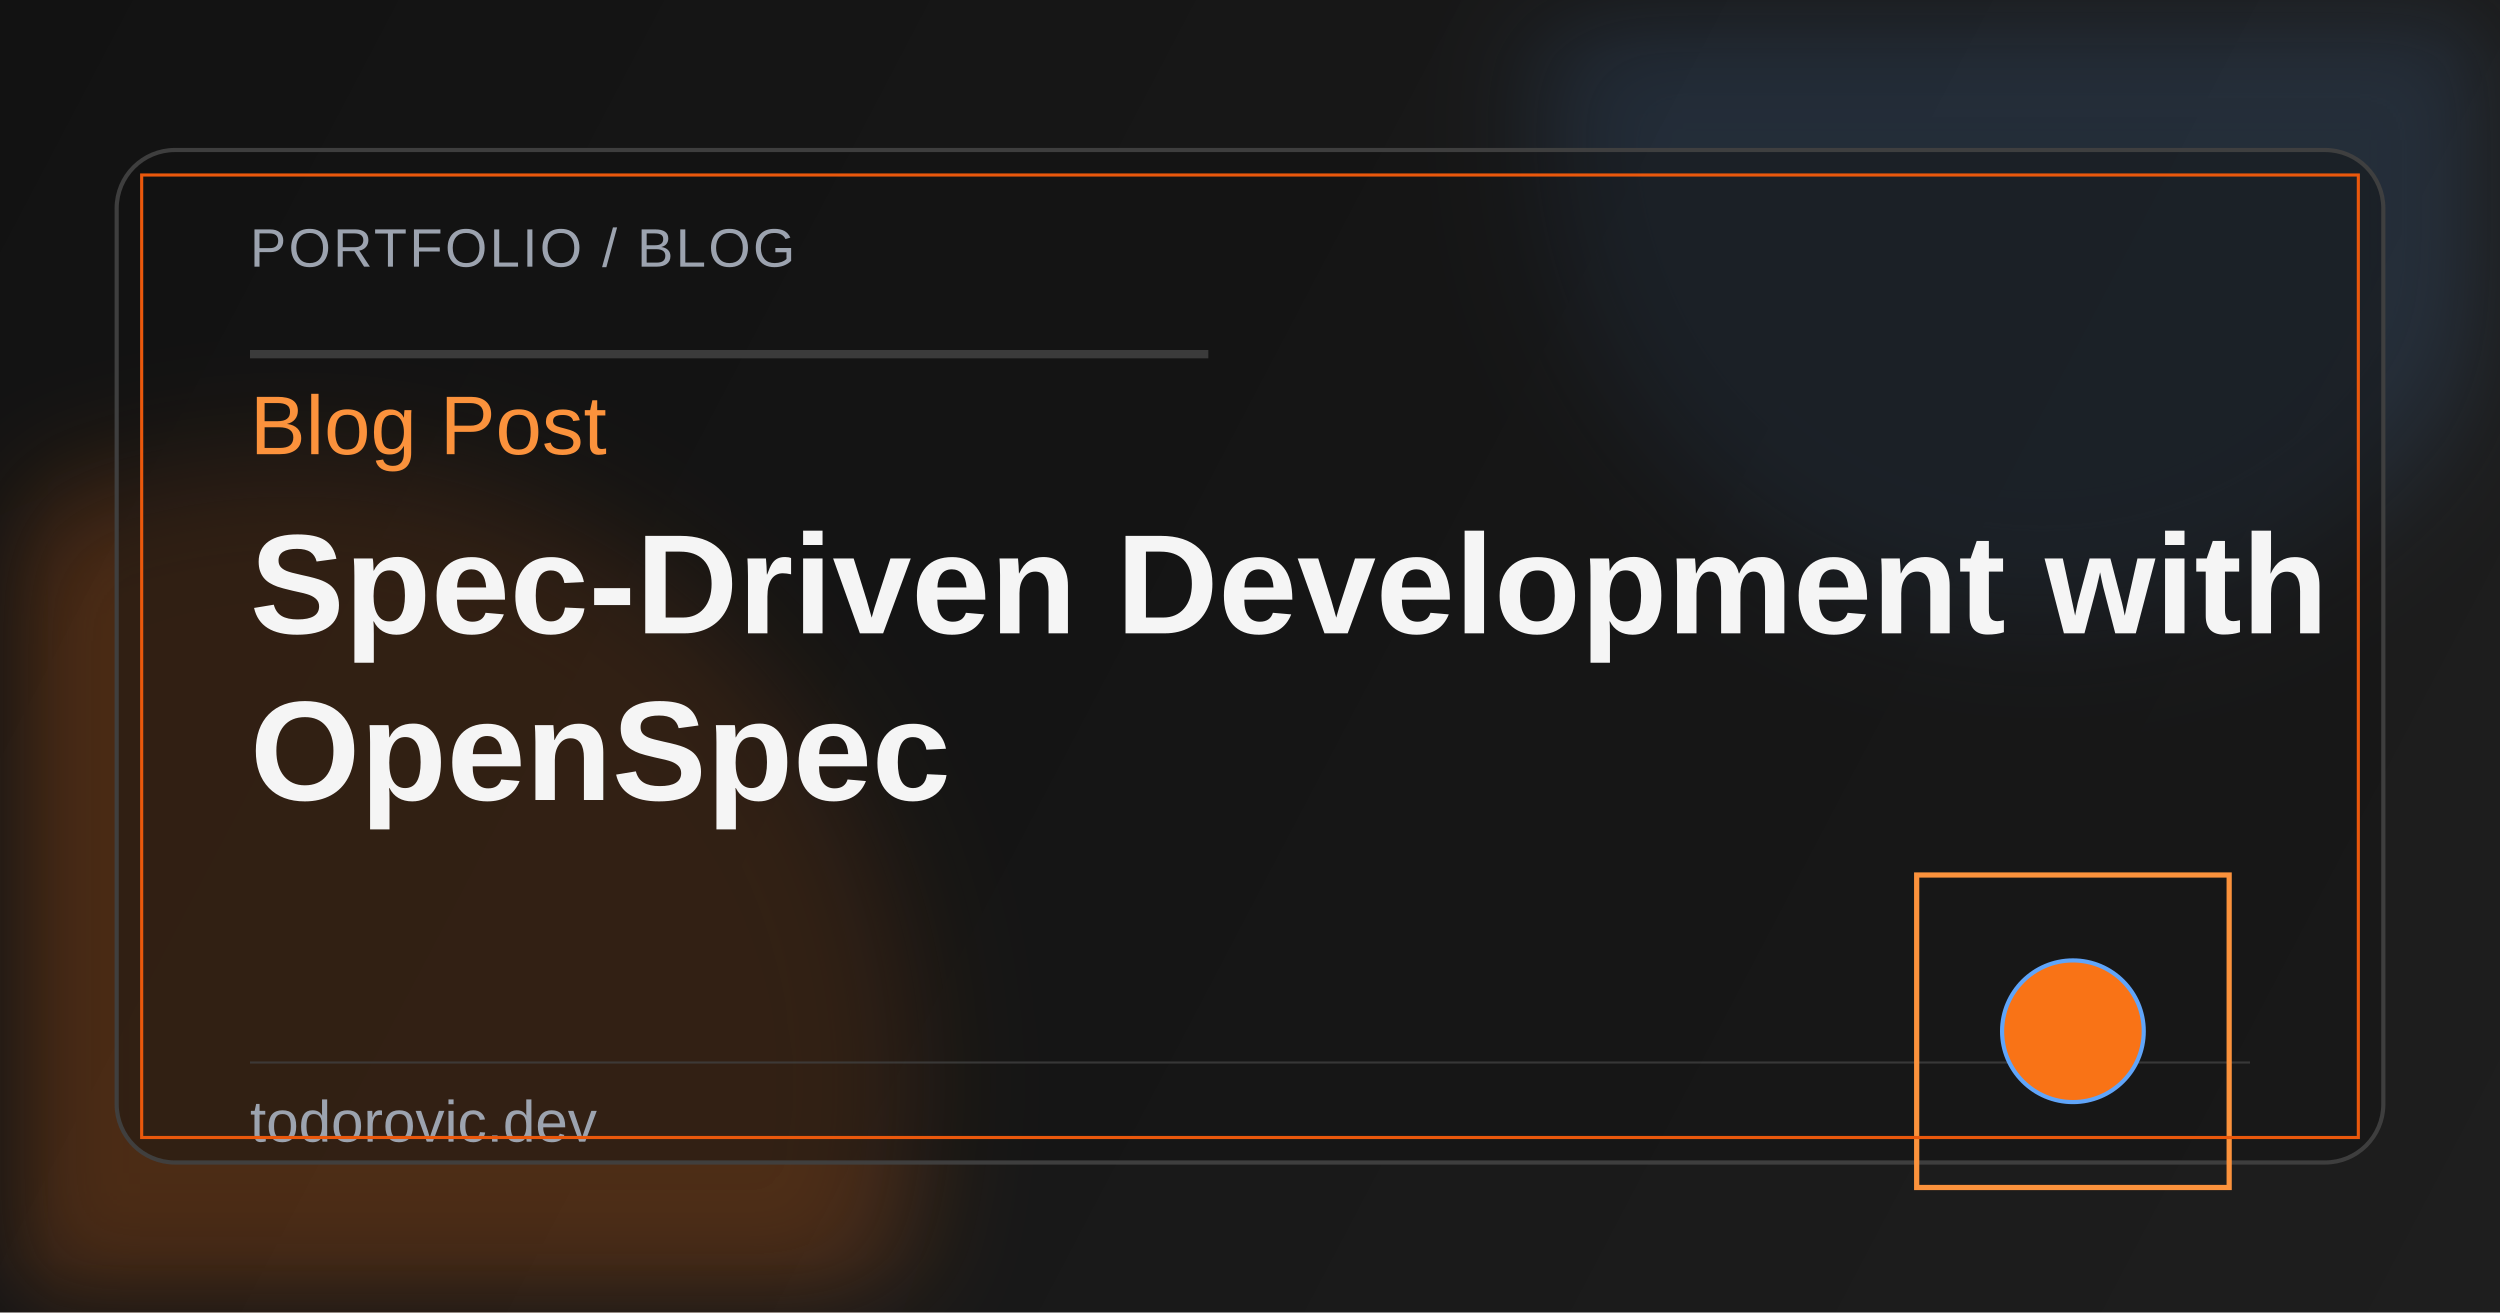
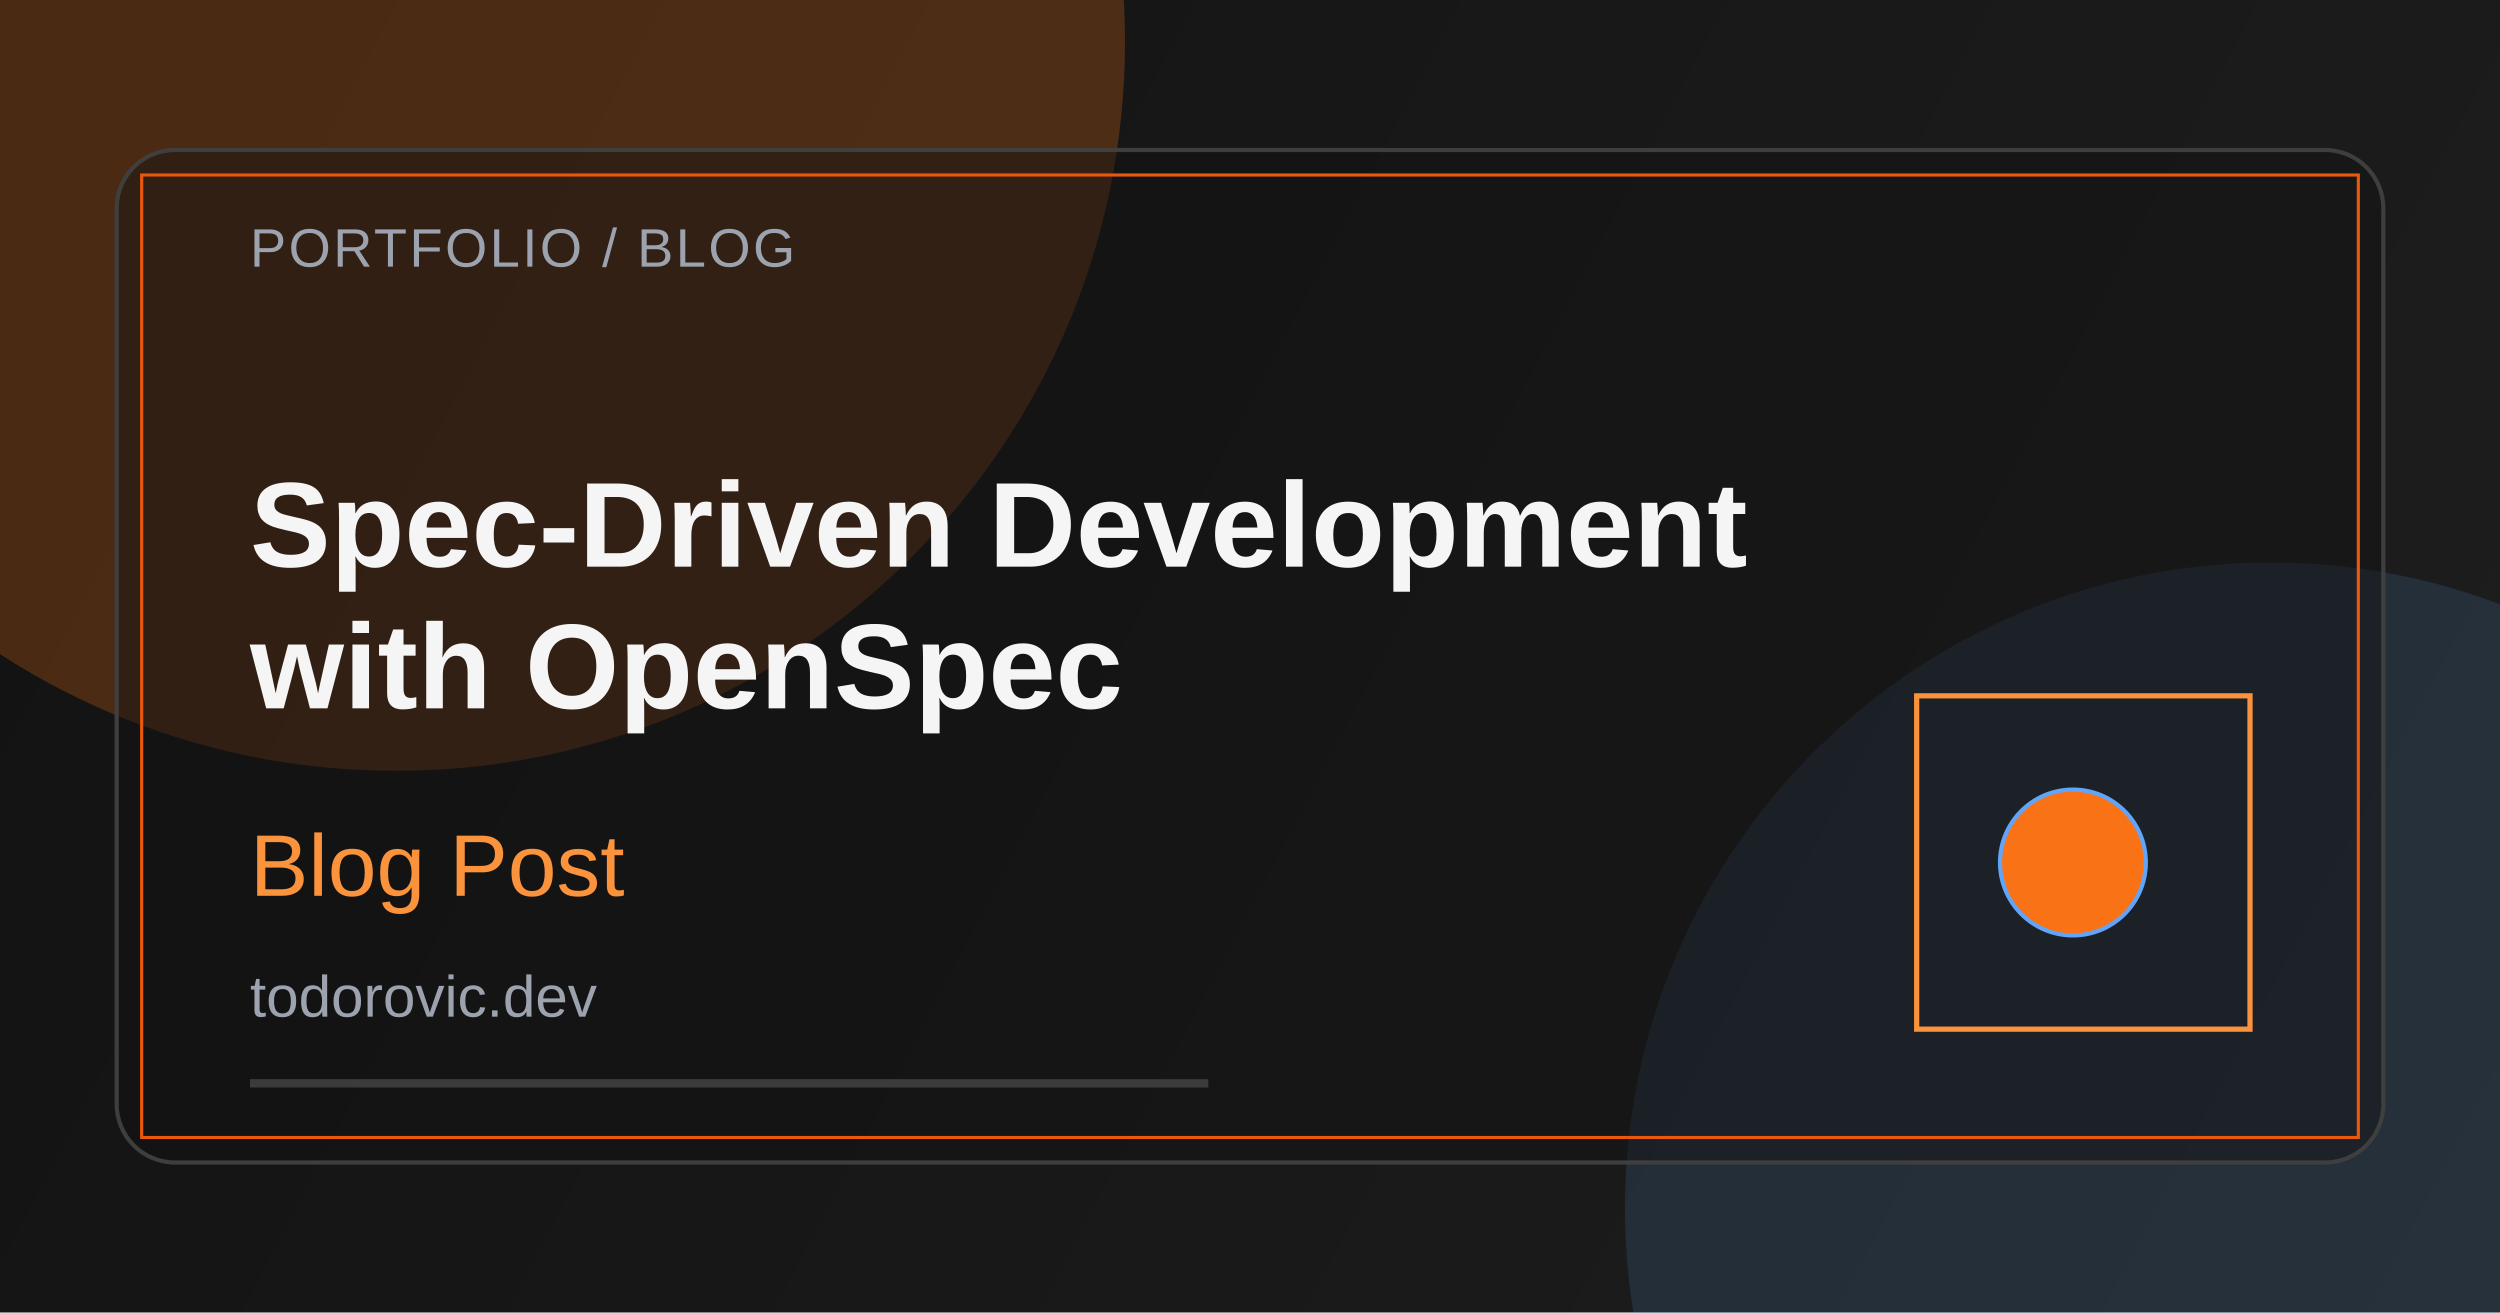
<svg xmlns="http://www.w3.org/2000/svg" width="1200" height="630" viewBox="0 0 1200 630" fill="none">
  <defs>
    <linearGradient id="bg" x1="0" y1="0" x2="1200" y2="630" gradientUnits="userSpaceOnUse">
      <stop offset="0" stop-color="#121212" />
      <stop offset="1" stop-color="#1e1e1e" />
    </linearGradient>
-     <filter id="soft" x="-20%" y="-20%" width="140%" height="140%">
-       <feGaussianBlur stdDeviation="28" />
-     </filter>
  </defs>
  <rect width="1200" height="630" fill="url(#bg)" />
-   <circle cx="140" cy="520" r="300" fill="#f97316" opacity="0.24" filter="url(#soft)" />
-   <circle cx="980" cy="60" r="240" fill="#60a5fa" opacity="0.14" filter="url(#soft)" />
+   <circle cx="190" cy="20" r="350" fill="#f97316" opacity="0.24" />
+   <circle cx="1090" cy="580" r="310" fill="#60a5fa" opacity="0.14" />
  <rect x="56" y="72" width="1088" height="486" rx="28" fill="rgba(18, 18, 18, 0.46)" stroke="#404040" stroke-opacity="0.95" stroke-width="2" />
-   <line x1="120" y1="170" x2="580" y2="170" stroke="#404040" stroke-opacity="0.9" stroke-width="4" />
  <text x="120" y="128" fill="#9ca3af" font-size="26" font-family="Avenir Next, Segoe UI, Arial, sans-serif" letter-spacing="1.2">
    PORTFOLIO / BLOG
  </text>
-   <text x="120" y="218" fill="#fb923c" font-size="40" font-weight="500" font-family="Avenir Next, Segoe UI, Arial, sans-serif">
+   <text x="120" y="272" fill="#f5f5f5" font-size="58" font-weight="700" font-family="Avenir Next, Segoe UI, Arial, sans-serif">Spec-Driven Development</text>
+   <text x="120" y="340" fill="#f5f5f5" font-size="58" font-weight="700" font-family="Avenir Next, Segoe UI, Arial, sans-serif">with OpenSpec</text>
+   <text x="120" y="430" fill="#fb923c" font-size="42" font-weight="500" font-family="Avenir Next, Segoe UI, Arial, sans-serif">
    Blog Post
  </text>
-   <text y="304" fill="#f5f5f5" font-size="68" font-weight="700" font-family="Avenir Next, Segoe UI, Arial, sans-serif">
-     <tspan x="120" dy="0">Spec-Driven Development with</tspan>
-     <tspan x="120" dy="80">OpenSpec</tspan>
-   </text>
-   <line x1="120" y1="510" x2="1080" y2="510" stroke="#404040" stroke-opacity="0.8" />
-   <text x="120" y="548" fill="#9ca3af" font-size="28" font-family="Avenir Next, Segoe UI, Arial, sans-serif">
+   <line x1="120" y1="520" x2="580" y2="520" stroke="#404040" stroke-opacity="0.9" stroke-width="4" />
+   <text x="120" y="488" fill="#9ca3af" font-size="28" font-family="Avenir Next, Segoe UI, Arial, sans-serif">
    todorovic.dev
  </text>
-   <rect x="920" y="420" width="150" height="150" fill="none" stroke="#fb923c" stroke-width="2.5" />
-   <circle cx="995" cy="495" r="34" fill="#f97316" />
-   <circle cx="995" cy="495" r="34" fill="none" stroke="#60a5fa" stroke-width="2" />
+   <rect x="920" y="334" width="160" height="160" fill="none" stroke="#fb923c" stroke-width="2.5" />
+   <circle cx="995" cy="414" r="35" fill="#f97316" />
+   <circle cx="995" cy="414" r="35" fill="none" stroke="#60a5fa" stroke-width="2" />
  <rect x="68" y="84" width="1064" height="462" fill="none" stroke="#ea580c" stroke-width="1.5" />
</svg>
